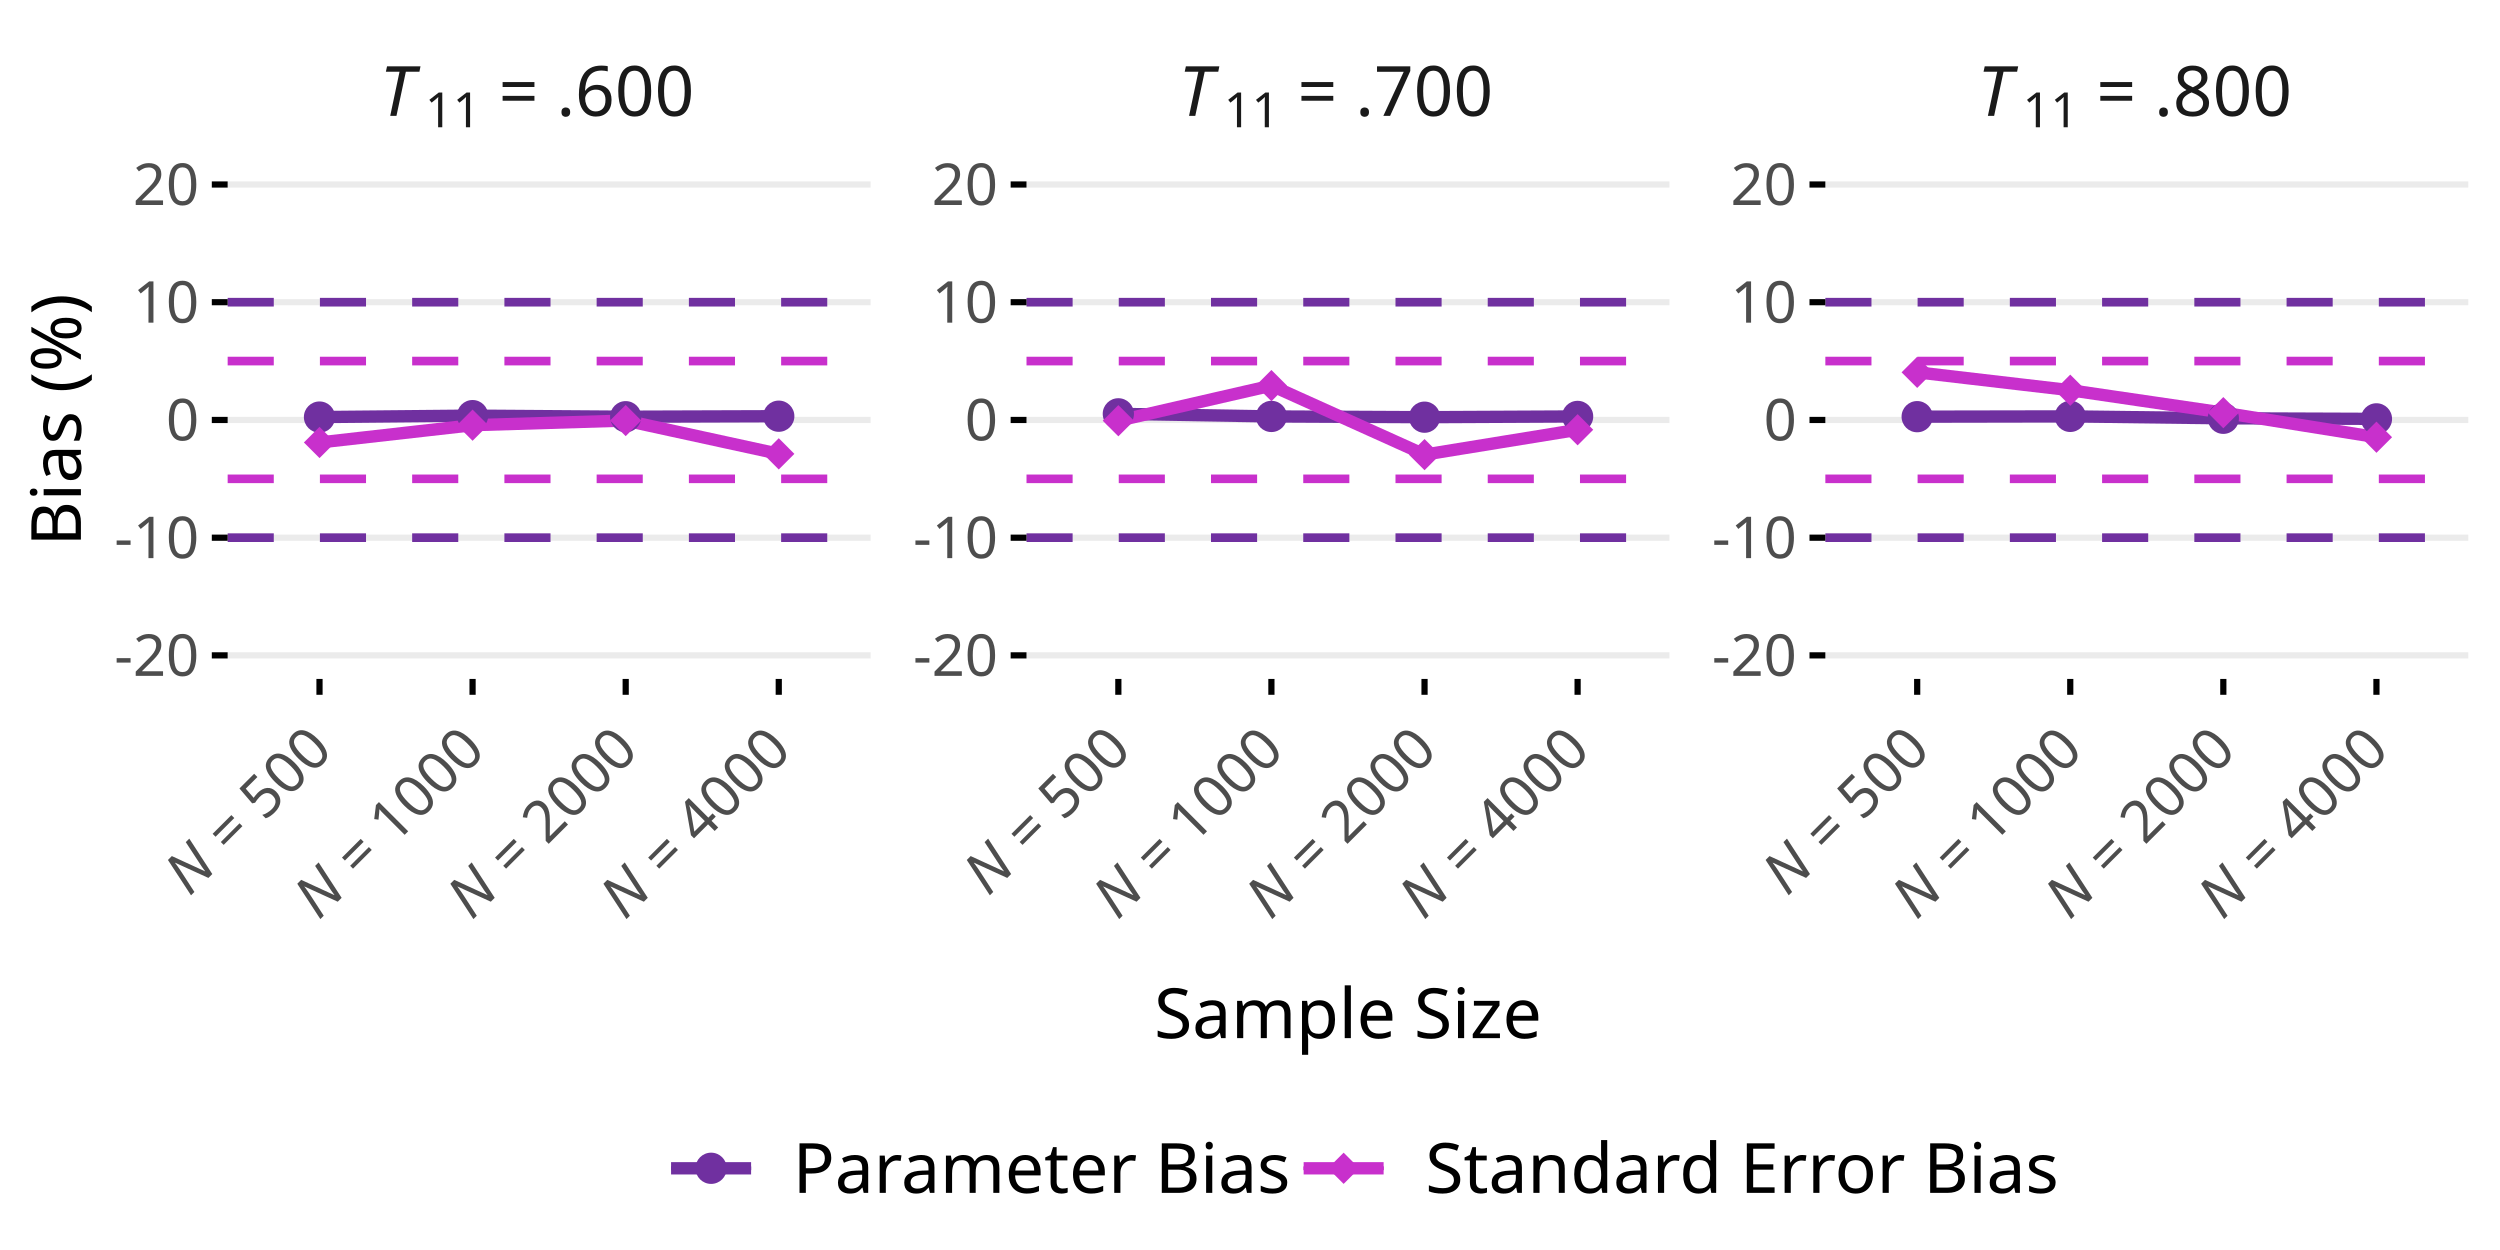
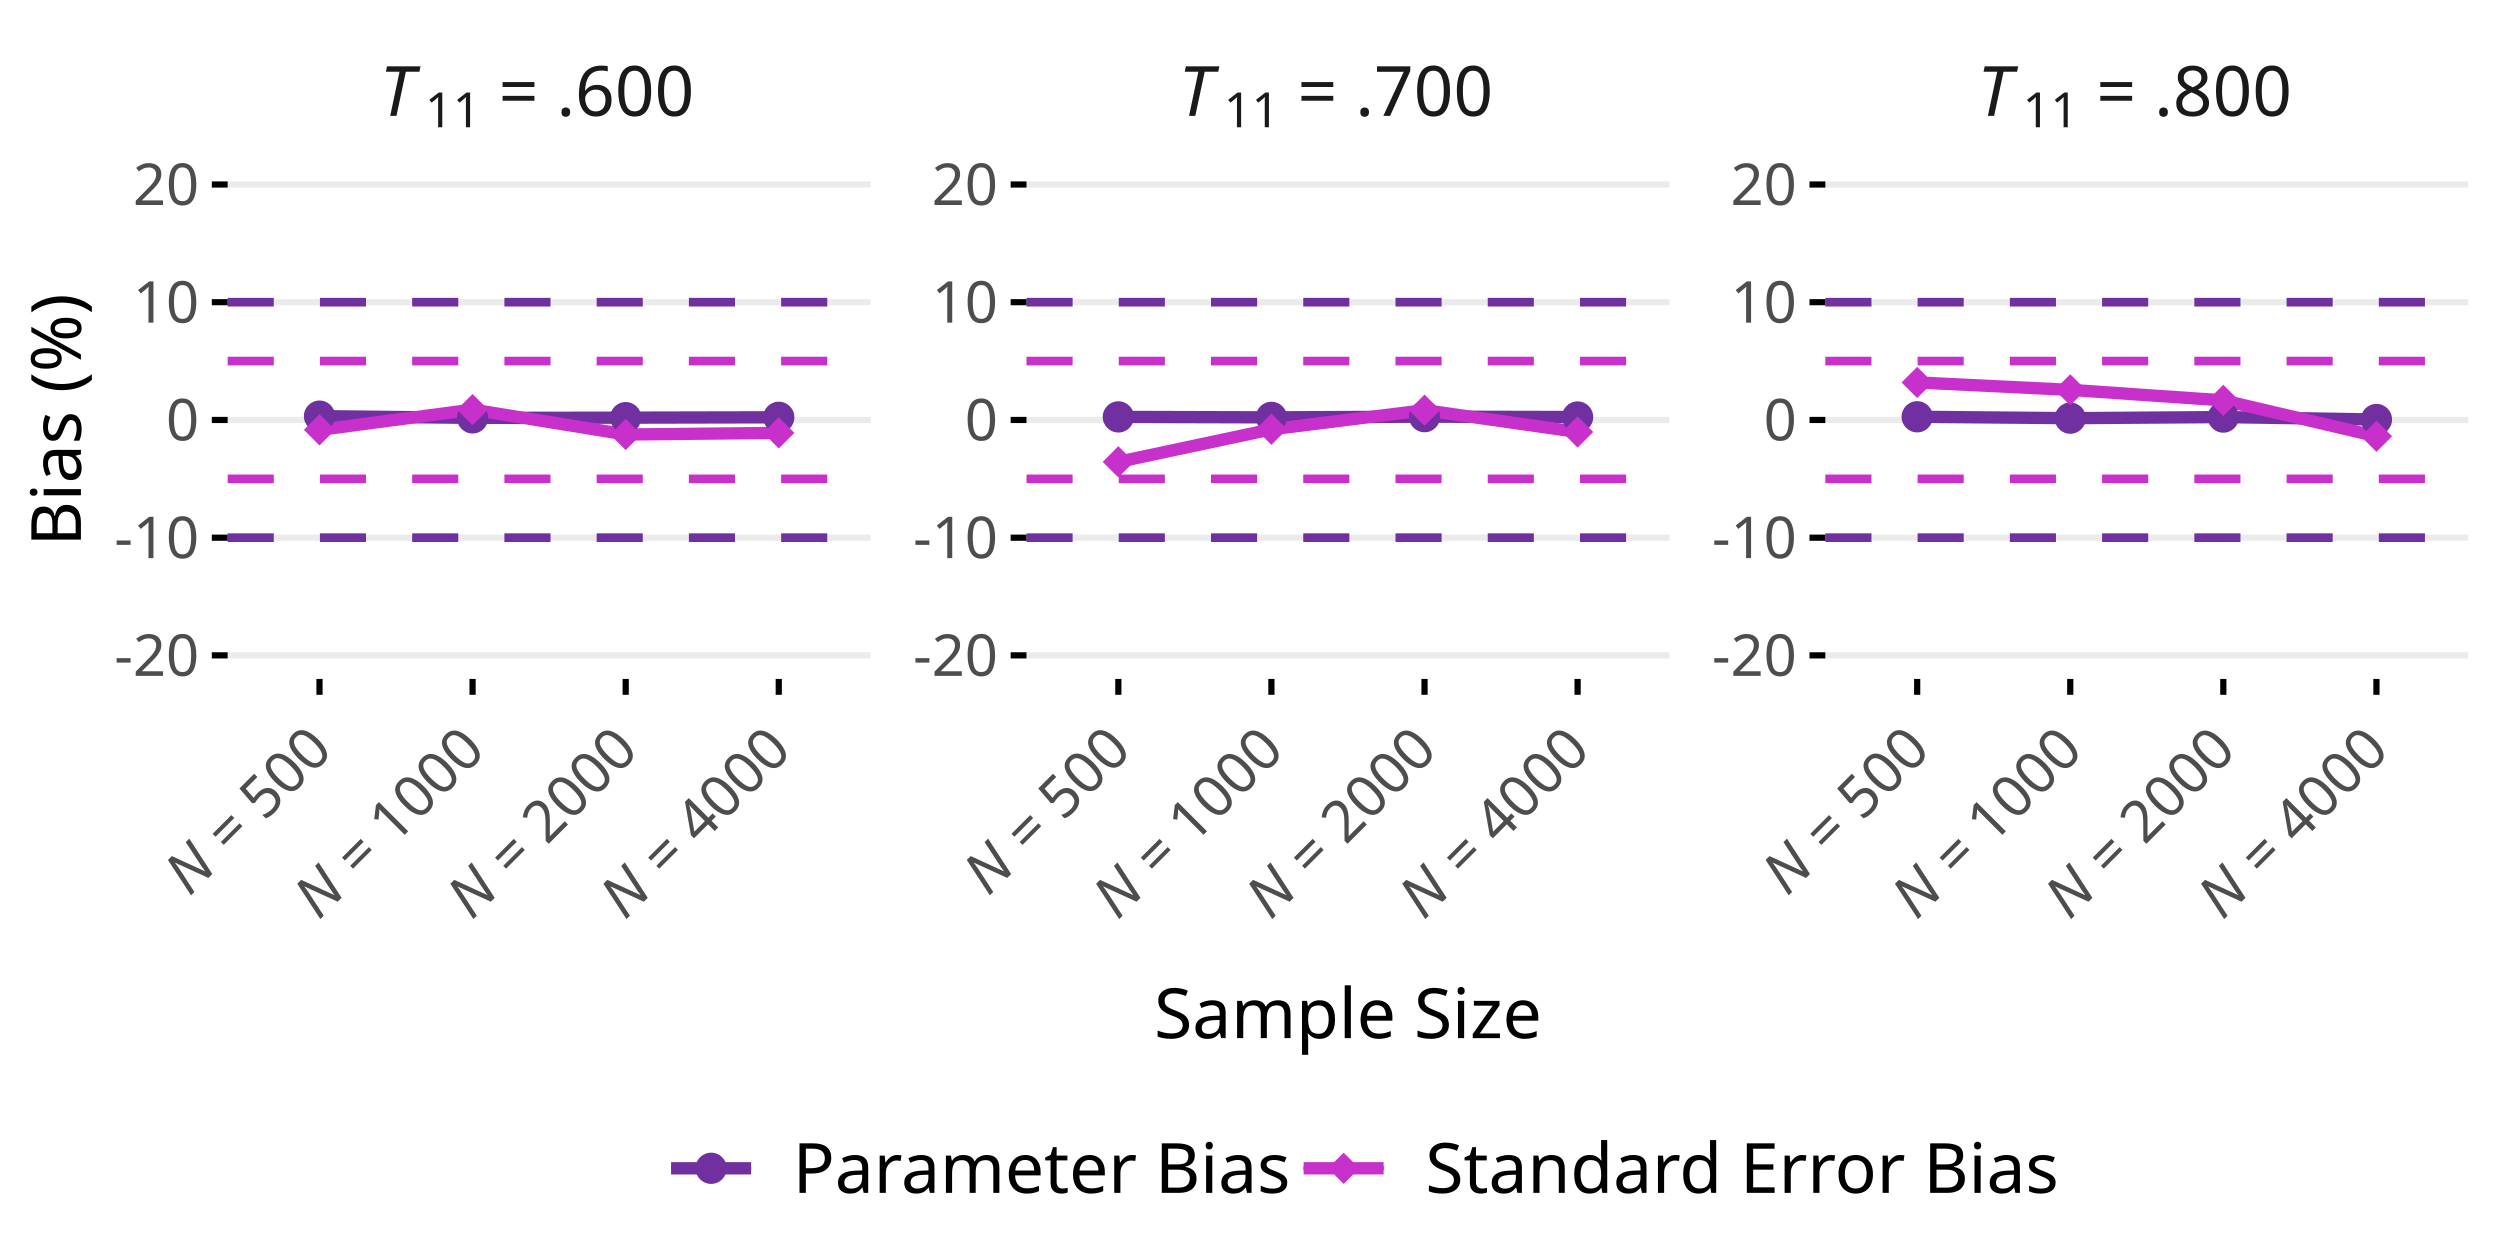
<svg xmlns="http://www.w3.org/2000/svg" class="svglite" width="432.00pt" height="216.00pt" viewBox="0 0 432.00 216.00">
  <defs>
    <style type="text/css">
    .svglite line, .svglite polyline, .svglite polygon, .svglite path, .svglite rect, .svglite circle {
      fill: none;
      stroke: #000000;
      stroke-linecap: round;
      stroke-linejoin: round;
      stroke-miterlimit: 10.00;
    }
    .svglite text {
      white-space: pre;
    }
  </style>
  </defs>
  <rect width="100%" height="100%" style="stroke: none; fill: none;" />
  <defs>
    <clipPath id="cpMC4wMHw0MzIuMDB8MC4wMHwyMTYuMDA=">
      <rect x="0.00" y="0.00" width="432.00" height="216.00" />
    </clipPath>
  </defs>
  <g clip-path="url(#cpMC4wMHw0MzIuMDB8MC4wMHwyMTYuMDA=)">
</g>
  <defs>
    <clipPath id="cpMzkuMzR8MTUwLjQ0fDI3LjgxfDExNy4zMg==">
      <rect x="39.34" y="27.81" width="111.10" height="89.50" />
    </clipPath>
  </defs>
  <g clip-path="url(#cpMzkuMzR8MTUwLjQ0fDI3LjgxfDExNy4zMg==)">
    <polyline points="39.34,113.25 150.44,113.25 " style="stroke-width: 1.07; stroke: #EBEBEB; stroke-linecap: butt;" />
    <polyline points="39.34,92.91 150.44,92.91 " style="stroke-width: 1.07; stroke: #EBEBEB; stroke-linecap: butt;" />
    <polyline points="39.34,72.57 150.44,72.57 " style="stroke-width: 1.07; stroke: #EBEBEB; stroke-linecap: butt;" />
    <polyline points="39.34,52.22 150.44,52.22 " style="stroke-width: 1.07; stroke: #EBEBEB; stroke-linecap: butt;" />
    <polyline points="39.34,31.88 150.44,31.88 " style="stroke-width: 1.07; stroke: #EBEBEB; stroke-linecap: butt;" />
-     <polyline points="55.21,72.07 81.66,71.82 108.12,72.01 134.57,71.92 " style="stroke-width: 2.13; stroke: #7030A0; stroke-linecap: butt;" />
-     <polyline points="55.21,76.46 81.66,73.47 108.12,72.67 134.57,78.43 " style="stroke-width: 2.13; stroke: #C830CC; stroke-linecap: butt;" />
-     <circle cx="55.21" cy="72.07" r="2.70" style="stroke-width: 0.71; stroke: none; fill: #7030A0;" />
-     <circle cx="81.66" cy="71.82" r="2.70" style="stroke-width: 0.71; stroke: none; fill: #7030A0;" />
-     <circle cx="108.12" cy="72.01" r="2.70" style="stroke-width: 0.71; stroke: none; fill: #7030A0;" />
-     <circle cx="134.57" cy="71.92" r="2.70" style="stroke-width: 0.71; stroke: none; fill: #7030A0;" />
-     <polygon points="52.51,76.46 55.21,73.76 57.91,76.46 55.21,79.16 " style="stroke-width: 0.71; stroke: none; fill: #C830CC;" />
-     <polygon points="78.96,73.47 81.66,70.77 84.36,73.47 81.66,76.17 " style="stroke-width: 0.71; stroke: none; fill: #C830CC;" />
-     <polygon points="105.41,72.67 108.12,69.97 110.82,72.67 108.12,75.37 " style="stroke-width: 0.71; stroke: none; fill: #C830CC;" />
-     <polygon points="131.87,78.43 134.57,75.72 137.27,78.43 134.57,81.13 " style="stroke-width: 0.71; stroke: none; fill: #C830CC;" />
+     <polyline points="55.21,71.91 81.66,72.21 108.12,72.17 134.57,72.11 " style="stroke-width: 2.13; stroke: #7030A0; stroke-linecap: butt;" />
+     <polyline points="55.21,74.28 81.66,70.78 108.12,75.08 134.57,74.80 " style="stroke-width: 2.13; stroke: #C830CC; stroke-linecap: butt;" />
+     <circle cx="55.21" cy="71.91" r="2.70" style="stroke-width: 0.71; stroke: none; fill: #7030A0;" />
+     <circle cx="81.66" cy="72.21" r="2.70" style="stroke-width: 0.71; stroke: none; fill: #7030A0;" />
+     <circle cx="108.12" cy="72.17" r="2.70" style="stroke-width: 0.71; stroke: none; fill: #7030A0;" />
+     <circle cx="134.57" cy="72.11" r="2.70" style="stroke-width: 0.71; stroke: none; fill: #7030A0;" />
+     <polygon points="52.51,74.28 55.21,71.58 57.91,74.28 55.21,76.98 " style="stroke-width: 0.71; stroke: none; fill: #C830CC;" />
+     <polygon points="78.96,70.78 81.66,68.08 84.36,70.78 81.66,73.48 " style="stroke-width: 0.71; stroke: none; fill: #C830CC;" />
+     <polygon points="105.41,75.08 108.12,72.38 110.82,75.08 108.12,77.78 " style="stroke-width: 0.71; stroke: none; fill: #C830CC;" />
+     <polygon points="131.87,74.80 134.57,72.10 137.27,74.80 134.57,77.50 " style="stroke-width: 0.71; stroke: none; fill: #C830CC;" />
    <line x1="39.34" y1="92.91" x2="150.44" y2="92.91" style="stroke-width: 1.49; stroke: #7030A0; stroke-dasharray: 7.97,7.97; stroke-linecap: butt;" />
    <line x1="39.34" y1="52.22" x2="150.44" y2="52.22" style="stroke-width: 1.49; stroke: #7030A0; stroke-dasharray: 7.97,7.97; stroke-linecap: butt;" />
    <line x1="39.34" y1="82.74" x2="150.44" y2="82.74" style="stroke-width: 1.49; stroke: #C830CC; stroke-dasharray: 7.97,7.97; stroke-linecap: butt;" />
    <line x1="39.34" y1="62.39" x2="150.44" y2="62.39" style="stroke-width: 1.49; stroke: #C830CC; stroke-dasharray: 7.97,7.97; stroke-linecap: butt;" />
  </g>
  <g clip-path="url(#cpMC4wMHw0MzIuMDB8MC4wMHwyMTYuMDA=)">
</g>
  <defs>
    <clipPath id="cpMTc3LjM4fDI4OC40OHwyNy44MXwxMTcuMzI=">
      <rect x="177.38" y="27.81" width="111.10" height="89.50" />
    </clipPath>
  </defs>
  <g clip-path="url(#cpMTc3LjM4fDI4OC40OHwyNy44MXwxMTcuMzI=)">
    <polyline points="177.38,113.25 288.48,113.25 " style="stroke-width: 1.07; stroke: #EBEBEB; stroke-linecap: butt;" />
    <polyline points="177.38,92.91 288.48,92.91 " style="stroke-width: 1.07; stroke: #EBEBEB; stroke-linecap: butt;" />
    <polyline points="177.38,72.57 288.48,72.57 " style="stroke-width: 1.07; stroke: #EBEBEB; stroke-linecap: butt;" />
    <polyline points="177.38,52.22 288.48,52.22 " style="stroke-width: 1.07; stroke: #EBEBEB; stroke-linecap: butt;" />
    <polyline points="177.38,31.88 288.48,31.88 " style="stroke-width: 1.07; stroke: #EBEBEB; stroke-linecap: butt;" />
-     <polyline points="193.25,71.51 219.70,71.96 246.16,72.09 272.61,71.96 " style="stroke-width: 2.13; stroke: #7030A0; stroke-linecap: butt;" />
-     <polyline points="193.25,72.70 219.70,66.63 246.16,78.56 272.61,74.26 " style="stroke-width: 2.13; stroke: #C830CC; stroke-linecap: butt;" />
-     <circle cx="193.25" cy="71.51" r="2.70" style="stroke-width: 0.71; stroke: none; fill: #7030A0;" />
-     <circle cx="219.70" cy="71.96" r="2.70" style="stroke-width: 0.71; stroke: none; fill: #7030A0;" />
-     <circle cx="246.16" cy="72.09" r="2.70" style="stroke-width: 0.71; stroke: none; fill: #7030A0;" />
-     <circle cx="272.61" cy="71.96" r="2.70" style="stroke-width: 0.71; stroke: none; fill: #7030A0;" />
-     <polygon points="190.55,72.70 193.25,70.00 195.95,72.70 193.25,75.40 " style="stroke-width: 0.71; stroke: none; fill: #C830CC;" />
-     <polygon points="217.00,66.63 219.70,63.93 222.40,66.63 219.70,69.34 " style="stroke-width: 0.71; stroke: none; fill: #C830CC;" />
-     <polygon points="243.45,78.56 246.16,75.86 248.86,78.56 246.16,81.26 " style="stroke-width: 0.71; stroke: none; fill: #C830CC;" />
-     <polygon points="269.91,74.26 272.61,71.56 275.31,74.26 272.61,76.96 " style="stroke-width: 0.71; stroke: none; fill: #C830CC;" />
+     <polyline points="193.25,72.04 219.70,72.12 246.16,72.00 272.61,72.06 " style="stroke-width: 2.13; stroke: #7030A0; stroke-linecap: butt;" />
+     <polyline points="193.25,79.81 219.70,74.18 246.16,70.88 272.61,74.65 " style="stroke-width: 2.13; stroke: #C830CC; stroke-linecap: butt;" />
+     <circle cx="193.25" cy="72.04" r="2.70" style="stroke-width: 0.71; stroke: none; fill: #7030A0;" />
+     <circle cx="219.70" cy="72.12" r="2.70" style="stroke-width: 0.71; stroke: none; fill: #7030A0;" />
+     <circle cx="246.16" cy="72.00" r="2.70" style="stroke-width: 0.71; stroke: none; fill: #7030A0;" />
+     <circle cx="272.61" cy="72.06" r="2.70" style="stroke-width: 0.71; stroke: none; fill: #7030A0;" />
+     <polygon points="190.55,79.81 193.25,77.10 195.95,79.81 193.25,82.51 " style="stroke-width: 0.71; stroke: none; fill: #C830CC;" />
+     <polygon points="217.00,74.18 219.70,71.48 222.40,74.18 219.70,76.88 " style="stroke-width: 0.71; stroke: none; fill: #C830CC;" />
+     <polygon points="243.45,70.88 246.16,68.18 248.86,70.88 246.16,73.58 " style="stroke-width: 0.71; stroke: none; fill: #C830CC;" />
+     <polygon points="269.91,74.65 272.61,71.95 275.31,74.65 272.61,77.35 " style="stroke-width: 0.71; stroke: none; fill: #C830CC;" />
    <line x1="177.38" y1="92.91" x2="288.48" y2="92.91" style="stroke-width: 1.49; stroke: #7030A0; stroke-dasharray: 7.97,7.97; stroke-linecap: butt;" />
    <line x1="177.38" y1="52.22" x2="288.48" y2="52.22" style="stroke-width: 1.49; stroke: #7030A0; stroke-dasharray: 7.97,7.97; stroke-linecap: butt;" />
    <line x1="177.38" y1="82.74" x2="288.48" y2="82.74" style="stroke-width: 1.49; stroke: #C830CC; stroke-dasharray: 7.97,7.97; stroke-linecap: butt;" />
    <line x1="177.38" y1="62.39" x2="288.48" y2="62.39" style="stroke-width: 1.49; stroke: #C830CC; stroke-dasharray: 7.97,7.97; stroke-linecap: butt;" />
  </g>
  <g clip-path="url(#cpMC4wMHw0MzIuMDB8MC4wMHwyMTYuMDA=)">
</g>
  <defs>
    <clipPath id="cpMzE1LjQyfDQyNi41MnwyNy44MXwxMTcuMzI=">
      <rect x="315.42" y="27.81" width="111.10" height="89.50" />
    </clipPath>
  </defs>
  <g clip-path="url(#cpMzE1LjQyfDQyNi41MnwyNy44MXwxMTcuMzI=)">
    <polyline points="315.42,113.25 426.52,113.25 " style="stroke-width: 1.07; stroke: #EBEBEB; stroke-linecap: butt;" />
    <polyline points="315.42,92.91 426.52,92.91 " style="stroke-width: 1.07; stroke: #EBEBEB; stroke-linecap: butt;" />
    <polyline points="315.42,72.57 426.52,72.57 " style="stroke-width: 1.07; stroke: #EBEBEB; stroke-linecap: butt;" />
    <polyline points="315.42,52.22 426.52,52.22 " style="stroke-width: 1.07; stroke: #EBEBEB; stroke-linecap: butt;" />
    <polyline points="315.42,31.88 426.52,31.88 " style="stroke-width: 1.07; stroke: #EBEBEB; stroke-linecap: butt;" />
-     <polyline points="331.29,72.00 357.74,71.95 384.19,72.28 410.65,72.38 " style="stroke-width: 2.13; stroke: #7030A0; stroke-linecap: butt;" />
-     <polyline points="331.29,64.34 357.74,67.43 384.19,71.31 410.65,75.55 " style="stroke-width: 2.13; stroke: #C830CC; stroke-linecap: butt;" />
-     <circle cx="331.29" cy="72.00" r="2.70" style="stroke-width: 0.71; stroke: none; fill: #7030A0;" />
-     <circle cx="357.74" cy="71.95" r="2.70" style="stroke-width: 0.71; stroke: none; fill: #7030A0;" />
-     <circle cx="384.19" cy="72.28" r="2.70" style="stroke-width: 0.71; stroke: none; fill: #7030A0;" />
-     <circle cx="410.65" cy="72.38" r="2.70" style="stroke-width: 0.71; stroke: none; fill: #7030A0;" />
-     <polygon points="328.59,64.34 331.29,61.64 333.99,64.34 331.29,67.04 " style="stroke-width: 0.71; stroke: none; fill: #C830CC;" />
-     <polygon points="355.04,67.43 357.74,64.73 360.44,67.43 357.74,70.13 " style="stroke-width: 0.71; stroke: none; fill: #C830CC;" />
-     <polygon points="381.49,71.31 384.19,68.61 386.90,71.31 384.19,74.01 " style="stroke-width: 0.71; stroke: none; fill: #C830CC;" />
-     <polygon points="407.95,75.55 410.65,72.85 413.35,75.55 410.65,78.25 " style="stroke-width: 0.71; stroke: none; fill: #C830CC;" />
+     <polyline points="331.29,72.02 357.74,72.26 384.19,72.07 410.65,72.49 " style="stroke-width: 2.13; stroke: #7030A0; stroke-linecap: butt;" />
+     <polyline points="331.29,66.09 357.74,67.37 384.19,69.19 410.65,75.39 " style="stroke-width: 2.13; stroke: #C830CC; stroke-linecap: butt;" />
+     <circle cx="331.29" cy="72.02" r="2.70" style="stroke-width: 0.71; stroke: none; fill: #7030A0;" />
+     <circle cx="357.74" cy="72.26" r="2.70" style="stroke-width: 0.71; stroke: none; fill: #7030A0;" />
+     <circle cx="384.19" cy="72.07" r="2.70" style="stroke-width: 0.71; stroke: none; fill: #7030A0;" />
+     <circle cx="410.65" cy="72.49" r="2.70" style="stroke-width: 0.71; stroke: none; fill: #7030A0;" />
+     <polygon points="328.59,66.09 331.29,63.39 333.99,66.09 331.29,68.79 " style="stroke-width: 0.71; stroke: none; fill: #C830CC;" />
+     <polygon points="355.04,67.37 357.74,64.67 360.44,67.37 357.74,70.07 " style="stroke-width: 0.71; stroke: none; fill: #C830CC;" />
+     <polygon points="381.49,69.19 384.19,66.48 386.90,69.19 384.19,71.89 " style="stroke-width: 0.71; stroke: none; fill: #C830CC;" />
+     <polygon points="407.95,75.39 410.65,72.69 413.35,75.39 410.65,78.09 " style="stroke-width: 0.71; stroke: none; fill: #C830CC;" />
    <line x1="315.42" y1="92.91" x2="426.52" y2="92.91" style="stroke-width: 1.49; stroke: #7030A0; stroke-dasharray: 7.97,7.97; stroke-linecap: butt;" />
    <line x1="315.42" y1="52.22" x2="426.52" y2="52.22" style="stroke-width: 1.49; stroke: #7030A0; stroke-dasharray: 7.97,7.97; stroke-linecap: butt;" />
    <line x1="315.42" y1="82.74" x2="426.52" y2="82.74" style="stroke-width: 1.49; stroke: #C830CC; stroke-dasharray: 7.97,7.97; stroke-linecap: butt;" />
    <line x1="315.42" y1="62.39" x2="426.52" y2="62.39" style="stroke-width: 1.49; stroke: #C830CC; stroke-dasharray: 7.97,7.97; stroke-linecap: butt;" />
  </g>
  <g clip-path="url(#cpMC4wMHw0MzIuMDB8MC4wMHwyMTYuMDA=)">
</g>
  <defs>
    <clipPath id="cpMzkuMzR8MTUwLjQ0fDUuNDh8MjcuODE=">
      <rect x="39.34" y="5.48" width="111.10" height="22.33" />
    </clipPath>
  </defs>
  <g clip-path="url(#cpMzkuMzR8MTUwLjQ0fDUuNDh8MjcuODE=)">
    <text x="65.60" y="20.02" style="font-size: 12.00px; font-style: italic;fill: #1A1A1A; font-family: &quot;Avenir Next&quot;;" textLength="6.57px" lengthAdjust="spacingAndGlyphs">T</text>
    <text x="73.44" y="21.99" style="font-size: 8.40px;fill: #1A1A1A; font-family: &quot;Avenir Next&quot;;" textLength="9.73px" lengthAdjust="spacingAndGlyphs">11</text>
    <text x="83.18" y="20.02" style="font-size: 12.00px;fill: #1A1A1A; font-family: &quot;Symbol&quot;;" textLength="3.00px" lengthAdjust="spacingAndGlyphs"> </text>
    <text x="86.18" y="20.02" style="font-size: 12.00px;fill: #1A1A1A; font-family: &quot;Avenir Next&quot;;" textLength="38.00px" lengthAdjust="spacingAndGlyphs"> = .600</text>
  </g>
  <g clip-path="url(#cpMC4wMHw0MzIuMDB8MC4wMHwyMTYuMDA=)">
</g>
  <defs>
    <clipPath id="cpMTc3LjM4fDI4OC40OHw1LjQ4fDI3Ljgx">
      <rect x="177.38" y="5.48" width="111.10" height="22.33" />
    </clipPath>
  </defs>
  <g clip-path="url(#cpMTc3LjM4fDI4OC40OHw1LjQ4fDI3Ljgx)">
    <text x="203.64" y="20.02" style="font-size: 12.00px; font-style: italic;fill: #1A1A1A; font-family: &quot;Avenir Next&quot;;" textLength="6.57px" lengthAdjust="spacingAndGlyphs">T</text>
    <text x="211.48" y="21.99" style="font-size: 8.40px;fill: #1A1A1A; font-family: &quot;Avenir Next&quot;;" textLength="9.73px" lengthAdjust="spacingAndGlyphs">11</text>
    <text x="221.21" y="20.02" style="font-size: 12.00px;fill: #1A1A1A; font-family: &quot;Symbol&quot;;" textLength="3.00px" lengthAdjust="spacingAndGlyphs"> </text>
    <text x="224.22" y="20.02" style="font-size: 12.00px;fill: #1A1A1A; font-family: &quot;Avenir Next&quot;;" textLength="38.00px" lengthAdjust="spacingAndGlyphs"> = .700</text>
  </g>
  <g clip-path="url(#cpMC4wMHw0MzIuMDB8MC4wMHwyMTYuMDA=)">
</g>
  <defs>
    <clipPath id="cpMzE1LjQyfDQyNi41Mnw1LjQ4fDI3Ljgx">
      <rect x="315.42" y="5.48" width="111.10" height="22.33" />
    </clipPath>
  </defs>
  <g clip-path="url(#cpMzE1LjQyfDQyNi41Mnw1LjQ4fDI3Ljgx)">
    <text x="341.68" y="20.02" style="font-size: 12.00px; font-style: italic;fill: #1A1A1A; font-family: &quot;Avenir Next&quot;;" textLength="6.57px" lengthAdjust="spacingAndGlyphs">T</text>
    <text x="349.52" y="21.99" style="font-size: 8.40px;fill: #1A1A1A; font-family: &quot;Avenir Next&quot;;" textLength="9.73px" lengthAdjust="spacingAndGlyphs">11</text>
    <text x="359.25" y="20.02" style="font-size: 12.00px;fill: #1A1A1A; font-family: &quot;Symbol&quot;;" textLength="3.00px" lengthAdjust="spacingAndGlyphs"> </text>
    <text x="362.26" y="20.02" style="font-size: 12.00px;fill: #1A1A1A; font-family: &quot;Avenir Next&quot;;" textLength="38.00px" lengthAdjust="spacingAndGlyphs"> = .800</text>
  </g>
  <g clip-path="url(#cpMC4wMHw0MzIuMDB8MC4wMHwyMTYuMDA=)">
    <polyline points="55.21,120.06 55.21,117.32 " style="stroke-width: 1.07; stroke-linecap: butt;" />
    <polyline points="81.66,120.06 81.66,117.32 " style="stroke-width: 1.07; stroke-linecap: butt;" />
    <polyline points="108.12,120.06 108.12,117.32 " style="stroke-width: 1.07; stroke-linecap: butt;" />
    <polyline points="134.57,120.06 134.57,117.32 " style="stroke-width: 1.07; stroke-linecap: butt;" />
    <text transform="translate(32.72,155.00) rotate(-45)" style="font-size: 10.00px; font-style: italic;fill: #4D4D4D; font-family: &quot;Avenir Next&quot;;" textLength="7.50px" lengthAdjust="spacingAndGlyphs">N</text>
    <text transform="translate(38.02,149.70) rotate(-45)" style="font-size: 10.00px;fill: #4D4D4D; font-family: &quot;Symbol&quot;;" textLength="2.50px" lengthAdjust="spacingAndGlyphs"> </text>
    <text transform="translate(39.79,147.93) rotate(-45)" style="font-size: 10.00px;fill: #4D4D4D; font-family: &quot;Avenir Next&quot;;" textLength="29.07px" lengthAdjust="spacingAndGlyphs"> = 500</text>
    <text transform="translate(55.07,159.11) rotate(-45)" style="font-size: 10.00px; font-style: italic;fill: #4D4D4D; font-family: &quot;Avenir Next&quot;;" textLength="7.50px" lengthAdjust="spacingAndGlyphs">N</text>
    <text transform="translate(60.37,153.80) rotate(-45)" style="font-size: 10.00px;fill: #4D4D4D; font-family: &quot;Symbol&quot;;" textLength="2.50px" lengthAdjust="spacingAndGlyphs"> </text>
    <text transform="translate(62.14,152.04) rotate(-45)" style="font-size: 10.00px;fill: #4D4D4D; font-family: &quot;Avenir Next&quot;;" textLength="34.87px" lengthAdjust="spacingAndGlyphs"> = 1000</text>
    <text transform="translate(81.52,159.11) rotate(-45)" style="font-size: 10.00px; font-style: italic;fill: #4D4D4D; font-family: &quot;Avenir Next&quot;;" textLength="7.50px" lengthAdjust="spacingAndGlyphs">N</text>
    <text transform="translate(86.82,153.80) rotate(-45)" style="font-size: 10.00px;fill: #4D4D4D; font-family: &quot;Symbol&quot;;" textLength="2.50px" lengthAdjust="spacingAndGlyphs"> </text>
    <text transform="translate(88.59,152.04) rotate(-45)" style="font-size: 10.00px;fill: #4D4D4D; font-family: &quot;Avenir Next&quot;;" textLength="34.87px" lengthAdjust="spacingAndGlyphs"> = 2000</text>
    <text transform="translate(107.97,159.11) rotate(-45)" style="font-size: 10.00px; font-style: italic;fill: #4D4D4D; font-family: &quot;Avenir Next&quot;;" textLength="7.50px" lengthAdjust="spacingAndGlyphs">N</text>
    <text transform="translate(113.28,153.80) rotate(-45)" style="font-size: 10.00px;fill: #4D4D4D; font-family: &quot;Symbol&quot;;" textLength="2.50px" lengthAdjust="spacingAndGlyphs"> </text>
    <text transform="translate(115.05,152.04) rotate(-45)" style="font-size: 10.00px;fill: #4D4D4D; font-family: &quot;Avenir Next&quot;;" textLength="34.87px" lengthAdjust="spacingAndGlyphs"> = 4000</text>
    <polyline points="193.25,120.06 193.25,117.32 " style="stroke-width: 1.07; stroke-linecap: butt;" />
    <polyline points="219.70,120.06 219.70,117.32 " style="stroke-width: 1.07; stroke-linecap: butt;" />
    <polyline points="246.16,120.06 246.16,117.32 " style="stroke-width: 1.07; stroke-linecap: butt;" />
    <polyline points="272.61,120.06 272.61,117.32 " style="stroke-width: 1.07; stroke-linecap: butt;" />
    <text transform="translate(170.76,155.00) rotate(-45)" style="font-size: 10.00px; font-style: italic;fill: #4D4D4D; font-family: &quot;Avenir Next&quot;;" textLength="7.50px" lengthAdjust="spacingAndGlyphs">N</text>
    <text transform="translate(176.06,149.70) rotate(-45)" style="font-size: 10.00px;fill: #4D4D4D; font-family: &quot;Symbol&quot;;" textLength="2.50px" lengthAdjust="spacingAndGlyphs"> </text>
    <text transform="translate(177.83,147.93) rotate(-45)" style="font-size: 10.00px;fill: #4D4D4D; font-family: &quot;Avenir Next&quot;;" textLength="29.07px" lengthAdjust="spacingAndGlyphs"> = 500</text>
    <text transform="translate(193.11,159.11) rotate(-45)" style="font-size: 10.00px; font-style: italic;fill: #4D4D4D; font-family: &quot;Avenir Next&quot;;" textLength="7.50px" lengthAdjust="spacingAndGlyphs">N</text>
    <text transform="translate(198.41,153.80) rotate(-45)" style="font-size: 10.00px;fill: #4D4D4D; font-family: &quot;Symbol&quot;;" textLength="2.50px" lengthAdjust="spacingAndGlyphs"> </text>
    <text transform="translate(200.18,152.04) rotate(-45)" style="font-size: 10.00px;fill: #4D4D4D; font-family: &quot;Avenir Next&quot;;" textLength="34.87px" lengthAdjust="spacingAndGlyphs"> = 1000</text>
    <text transform="translate(219.56,159.11) rotate(-45)" style="font-size: 10.00px; font-style: italic;fill: #4D4D4D; font-family: &quot;Avenir Next&quot;;" textLength="7.50px" lengthAdjust="spacingAndGlyphs">N</text>
    <text transform="translate(224.86,153.80) rotate(-45)" style="font-size: 10.00px;fill: #4D4D4D; font-family: &quot;Symbol&quot;;" textLength="2.50px" lengthAdjust="spacingAndGlyphs"> </text>
    <text transform="translate(226.63,152.04) rotate(-45)" style="font-size: 10.00px;fill: #4D4D4D; font-family: &quot;Avenir Next&quot;;" textLength="34.87px" lengthAdjust="spacingAndGlyphs"> = 2000</text>
    <text transform="translate(246.01,159.11) rotate(-45)" style="font-size: 10.00px; font-style: italic;fill: #4D4D4D; font-family: &quot;Avenir Next&quot;;" textLength="7.50px" lengthAdjust="spacingAndGlyphs">N</text>
    <text transform="translate(251.32,153.80) rotate(-45)" style="font-size: 10.00px;fill: #4D4D4D; font-family: &quot;Symbol&quot;;" textLength="2.50px" lengthAdjust="spacingAndGlyphs"> </text>
    <text transform="translate(253.08,152.04) rotate(-45)" style="font-size: 10.00px;fill: #4D4D4D; font-family: &quot;Avenir Next&quot;;" textLength="34.87px" lengthAdjust="spacingAndGlyphs"> = 4000</text>
    <polyline points="331.29,120.06 331.29,117.32 " style="stroke-width: 1.07; stroke-linecap: butt;" />
    <polyline points="357.74,120.06 357.74,117.32 " style="stroke-width: 1.07; stroke-linecap: butt;" />
    <polyline points="384.19,120.06 384.19,117.32 " style="stroke-width: 1.07; stroke-linecap: butt;" />
    <polyline points="410.65,120.06 410.65,117.32 " style="stroke-width: 1.07; stroke-linecap: butt;" />
    <text transform="translate(308.80,155.00) rotate(-45)" style="font-size: 10.00px; font-style: italic;fill: #4D4D4D; font-family: &quot;Avenir Next&quot;;" textLength="7.50px" lengthAdjust="spacingAndGlyphs">N</text>
    <text transform="translate(314.10,149.70) rotate(-45)" style="font-size: 10.00px;fill: #4D4D4D; font-family: &quot;Symbol&quot;;" textLength="2.50px" lengthAdjust="spacingAndGlyphs"> </text>
    <text transform="translate(315.87,147.93) rotate(-45)" style="font-size: 10.00px;fill: #4D4D4D; font-family: &quot;Avenir Next&quot;;" textLength="29.07px" lengthAdjust="spacingAndGlyphs"> = 500</text>
    <text transform="translate(331.15,159.11) rotate(-45)" style="font-size: 10.00px; font-style: italic;fill: #4D4D4D; font-family: &quot;Avenir Next&quot;;" textLength="7.50px" lengthAdjust="spacingAndGlyphs">N</text>
    <text transform="translate(336.45,153.80) rotate(-45)" style="font-size: 10.00px;fill: #4D4D4D; font-family: &quot;Symbol&quot;;" textLength="2.50px" lengthAdjust="spacingAndGlyphs"> </text>
    <text transform="translate(338.22,152.04) rotate(-45)" style="font-size: 10.00px;fill: #4D4D4D; font-family: &quot;Avenir Next&quot;;" textLength="34.87px" lengthAdjust="spacingAndGlyphs"> = 1000</text>
    <text transform="translate(357.60,159.11) rotate(-45)" style="font-size: 10.00px; font-style: italic;fill: #4D4D4D; font-family: &quot;Avenir Next&quot;;" textLength="7.50px" lengthAdjust="spacingAndGlyphs">N</text>
    <text transform="translate(362.90,153.80) rotate(-45)" style="font-size: 10.00px;fill: #4D4D4D; font-family: &quot;Symbol&quot;;" textLength="2.50px" lengthAdjust="spacingAndGlyphs"> </text>
    <text transform="translate(364.67,152.04) rotate(-45)" style="font-size: 10.00px;fill: #4D4D4D; font-family: &quot;Avenir Next&quot;;" textLength="34.87px" lengthAdjust="spacingAndGlyphs"> = 2000</text>
    <text transform="translate(384.05,159.11) rotate(-45)" style="font-size: 10.00px; font-style: italic;fill: #4D4D4D; font-family: &quot;Avenir Next&quot;;" textLength="7.50px" lengthAdjust="spacingAndGlyphs">N</text>
    <text transform="translate(389.36,153.80) rotate(-45)" style="font-size: 10.00px;fill: #4D4D4D; font-family: &quot;Symbol&quot;;" textLength="2.50px" lengthAdjust="spacingAndGlyphs"> </text>
    <text transform="translate(391.12,152.04) rotate(-45)" style="font-size: 10.00px;fill: #4D4D4D; font-family: &quot;Avenir Next&quot;;" textLength="34.87px" lengthAdjust="spacingAndGlyphs"> = 4000</text>
    <text x="310.48" y="116.79" text-anchor="end" style="font-size: 10.00px;fill: #4D4D4D; font-family: &quot;Avenir Next&quot;;" textLength="14.80px" lengthAdjust="spacingAndGlyphs">-20</text>
    <text x="310.48" y="96.45" text-anchor="end" style="font-size: 10.00px;fill: #4D4D4D; font-family: &quot;Avenir Next&quot;;" textLength="14.80px" lengthAdjust="spacingAndGlyphs">-10</text>
    <text x="310.48" y="76.10" text-anchor="end" style="font-size: 10.00px;fill: #4D4D4D; font-family: &quot;Avenir Next&quot;;" textLength="5.80px" lengthAdjust="spacingAndGlyphs">0</text>
    <text x="310.48" y="55.76" text-anchor="end" style="font-size: 10.00px;fill: #4D4D4D; font-family: &quot;Avenir Next&quot;;" textLength="11.61px" lengthAdjust="spacingAndGlyphs">10</text>
    <text x="310.48" y="35.42" text-anchor="end" style="font-size: 10.00px;fill: #4D4D4D; font-family: &quot;Avenir Next&quot;;" textLength="11.61px" lengthAdjust="spacingAndGlyphs">20</text>
    <polyline points="312.68,113.25 315.42,113.25 " style="stroke-width: 1.07; stroke-linecap: butt;" />
    <polyline points="312.68,92.91 315.42,92.91 " style="stroke-width: 1.07; stroke-linecap: butt;" />
    <polyline points="312.68,72.57 315.42,72.57 " style="stroke-width: 1.07; stroke-linecap: butt;" />
    <polyline points="312.68,52.22 315.42,52.22 " style="stroke-width: 1.07; stroke-linecap: butt;" />
    <polyline points="312.68,31.88 315.42,31.88 " style="stroke-width: 1.07; stroke-linecap: butt;" />
    <text x="172.44" y="116.79" text-anchor="end" style="font-size: 10.00px;fill: #4D4D4D; font-family: &quot;Avenir Next&quot;;" textLength="14.80px" lengthAdjust="spacingAndGlyphs">-20</text>
    <text x="172.44" y="96.45" text-anchor="end" style="font-size: 10.00px;fill: #4D4D4D; font-family: &quot;Avenir Next&quot;;" textLength="14.80px" lengthAdjust="spacingAndGlyphs">-10</text>
    <text x="172.44" y="76.10" text-anchor="end" style="font-size: 10.00px;fill: #4D4D4D; font-family: &quot;Avenir Next&quot;;" textLength="5.80px" lengthAdjust="spacingAndGlyphs">0</text>
    <text x="172.44" y="55.76" text-anchor="end" style="font-size: 10.00px;fill: #4D4D4D; font-family: &quot;Avenir Next&quot;;" textLength="11.61px" lengthAdjust="spacingAndGlyphs">10</text>
    <text x="172.44" y="35.42" text-anchor="end" style="font-size: 10.00px;fill: #4D4D4D; font-family: &quot;Avenir Next&quot;;" textLength="11.61px" lengthAdjust="spacingAndGlyphs">20</text>
    <polyline points="174.64,113.25 177.38,113.25 " style="stroke-width: 1.07; stroke-linecap: butt;" />
    <polyline points="174.64,92.91 177.38,92.91 " style="stroke-width: 1.07; stroke-linecap: butt;" />
    <polyline points="174.64,72.57 177.38,72.57 " style="stroke-width: 1.07; stroke-linecap: butt;" />
    <polyline points="174.64,52.22 177.38,52.22 " style="stroke-width: 1.07; stroke-linecap: butt;" />
    <polyline points="174.64,31.88 177.38,31.88 " style="stroke-width: 1.07; stroke-linecap: butt;" />
    <text x="34.41" y="116.79" text-anchor="end" style="font-size: 10.00px;fill: #4D4D4D; font-family: &quot;Avenir Next&quot;;" textLength="14.80px" lengthAdjust="spacingAndGlyphs">-20</text>
    <text x="34.41" y="96.45" text-anchor="end" style="font-size: 10.00px;fill: #4D4D4D; font-family: &quot;Avenir Next&quot;;" textLength="14.80px" lengthAdjust="spacingAndGlyphs">-10</text>
    <text x="34.41" y="76.10" text-anchor="end" style="font-size: 10.00px;fill: #4D4D4D; font-family: &quot;Avenir Next&quot;;" textLength="5.80px" lengthAdjust="spacingAndGlyphs">0</text>
    <text x="34.41" y="55.76" text-anchor="end" style="font-size: 10.00px;fill: #4D4D4D; font-family: &quot;Avenir Next&quot;;" textLength="11.61px" lengthAdjust="spacingAndGlyphs">10</text>
    <text x="34.41" y="35.42" text-anchor="end" style="font-size: 10.00px;fill: #4D4D4D; font-family: &quot;Avenir Next&quot;;" textLength="11.61px" lengthAdjust="spacingAndGlyphs">20</text>
    <polyline points="36.60,113.25 39.34,113.25 " style="stroke-width: 1.07; stroke-linecap: butt;" />
    <polyline points="36.60,92.91 39.34,92.91 " style="stroke-width: 1.07; stroke-linecap: butt;" />
    <polyline points="36.60,72.57 39.34,72.57 " style="stroke-width: 1.07; stroke-linecap: butt;" />
    <polyline points="36.60,52.22 39.34,52.22 " style="stroke-width: 1.07; stroke-linecap: butt;" />
    <polyline points="36.60,31.88 39.34,31.88 " style="stroke-width: 1.07; stroke-linecap: butt;" />
    <text x="232.93" y="179.39" text-anchor="middle" style="font-size: 12.00px; font-family: &quot;Avenir Next&quot;;" textLength="66.24px" lengthAdjust="spacingAndGlyphs">Sample Size</text>
    <text transform="translate(13.98,72.57) rotate(-90)" text-anchor="middle" style="font-size: 12.00px; font-family: &quot;Avenir Next&quot;;" textLength="42.57px" lengthAdjust="spacingAndGlyphs">Bias (%)</text>
    <line x1="115.96" y1="201.88" x2="129.79" y2="201.88" style="stroke-width: 2.13; stroke: #7030A0; stroke-linecap: butt;" />
    <circle cx="122.88" cy="201.88" r="2.70" style="stroke-width: 0.71; stroke: none; fill: #7030A0;" />
    <circle cx="122.88" cy="201.88" r="2.49" style="stroke-width: 0.71; stroke: none; fill: #7030A0;" />
    <circle cx="122.88" cy="201.88" r="2.49" style="stroke-width: 0.71; stroke: none; fill: #7030A0;" />
    <line x1="115.96" y1="201.88" x2="129.79" y2="201.88" style="stroke-width: 0.64; stroke: #7030A0; stroke-linecap: butt;" />
    <line x1="115.96" y1="201.88" x2="129.79" y2="201.88" style="stroke-width: 0.64; stroke: #7030A0; stroke-linecap: butt;" />
    <line x1="225.27" y1="201.88" x2="239.09" y2="201.88" style="stroke-width: 2.13; stroke: #C830CC; stroke-linecap: butt;" />
    <polygon points="229.48,201.88 232.18,199.18 234.88,201.88 232.18,204.58 " style="stroke-width: 0.71; stroke: none; fill: #C830CC;" />
    <polygon points="229.69,201.88 232.18,199.39 234.67,201.88 232.18,204.37 " style="stroke-width: 0.71; stroke: none; fill: #C830CC;" />
    <polygon points="229.69,201.88 232.18,199.39 234.67,201.88 232.18,204.37 " style="stroke-width: 0.71; stroke: none; fill: #C830CC;" />
    <line x1="225.27" y1="201.88" x2="239.09" y2="201.88" style="stroke-width: 0.64; stroke: #C830CC; stroke-linecap: butt;" />
    <line x1="225.27" y1="201.88" x2="239.09" y2="201.88" style="stroke-width: 0.64; stroke: #C830CC; stroke-linecap: butt;" />
    <text x="137.00" y="206.13" style="font-size: 12.00px; font-family: &quot;Avenir Next&quot;;" textLength="81.06px" lengthAdjust="spacingAndGlyphs">Parameter Bias</text>
    <text x="246.30" y="206.13" style="font-size: 12.00px; font-family: &quot;Avenir Next&quot;;" textLength="105.32px" lengthAdjust="spacingAndGlyphs">Standard Error Bias</text>
  </g>
</svg>
